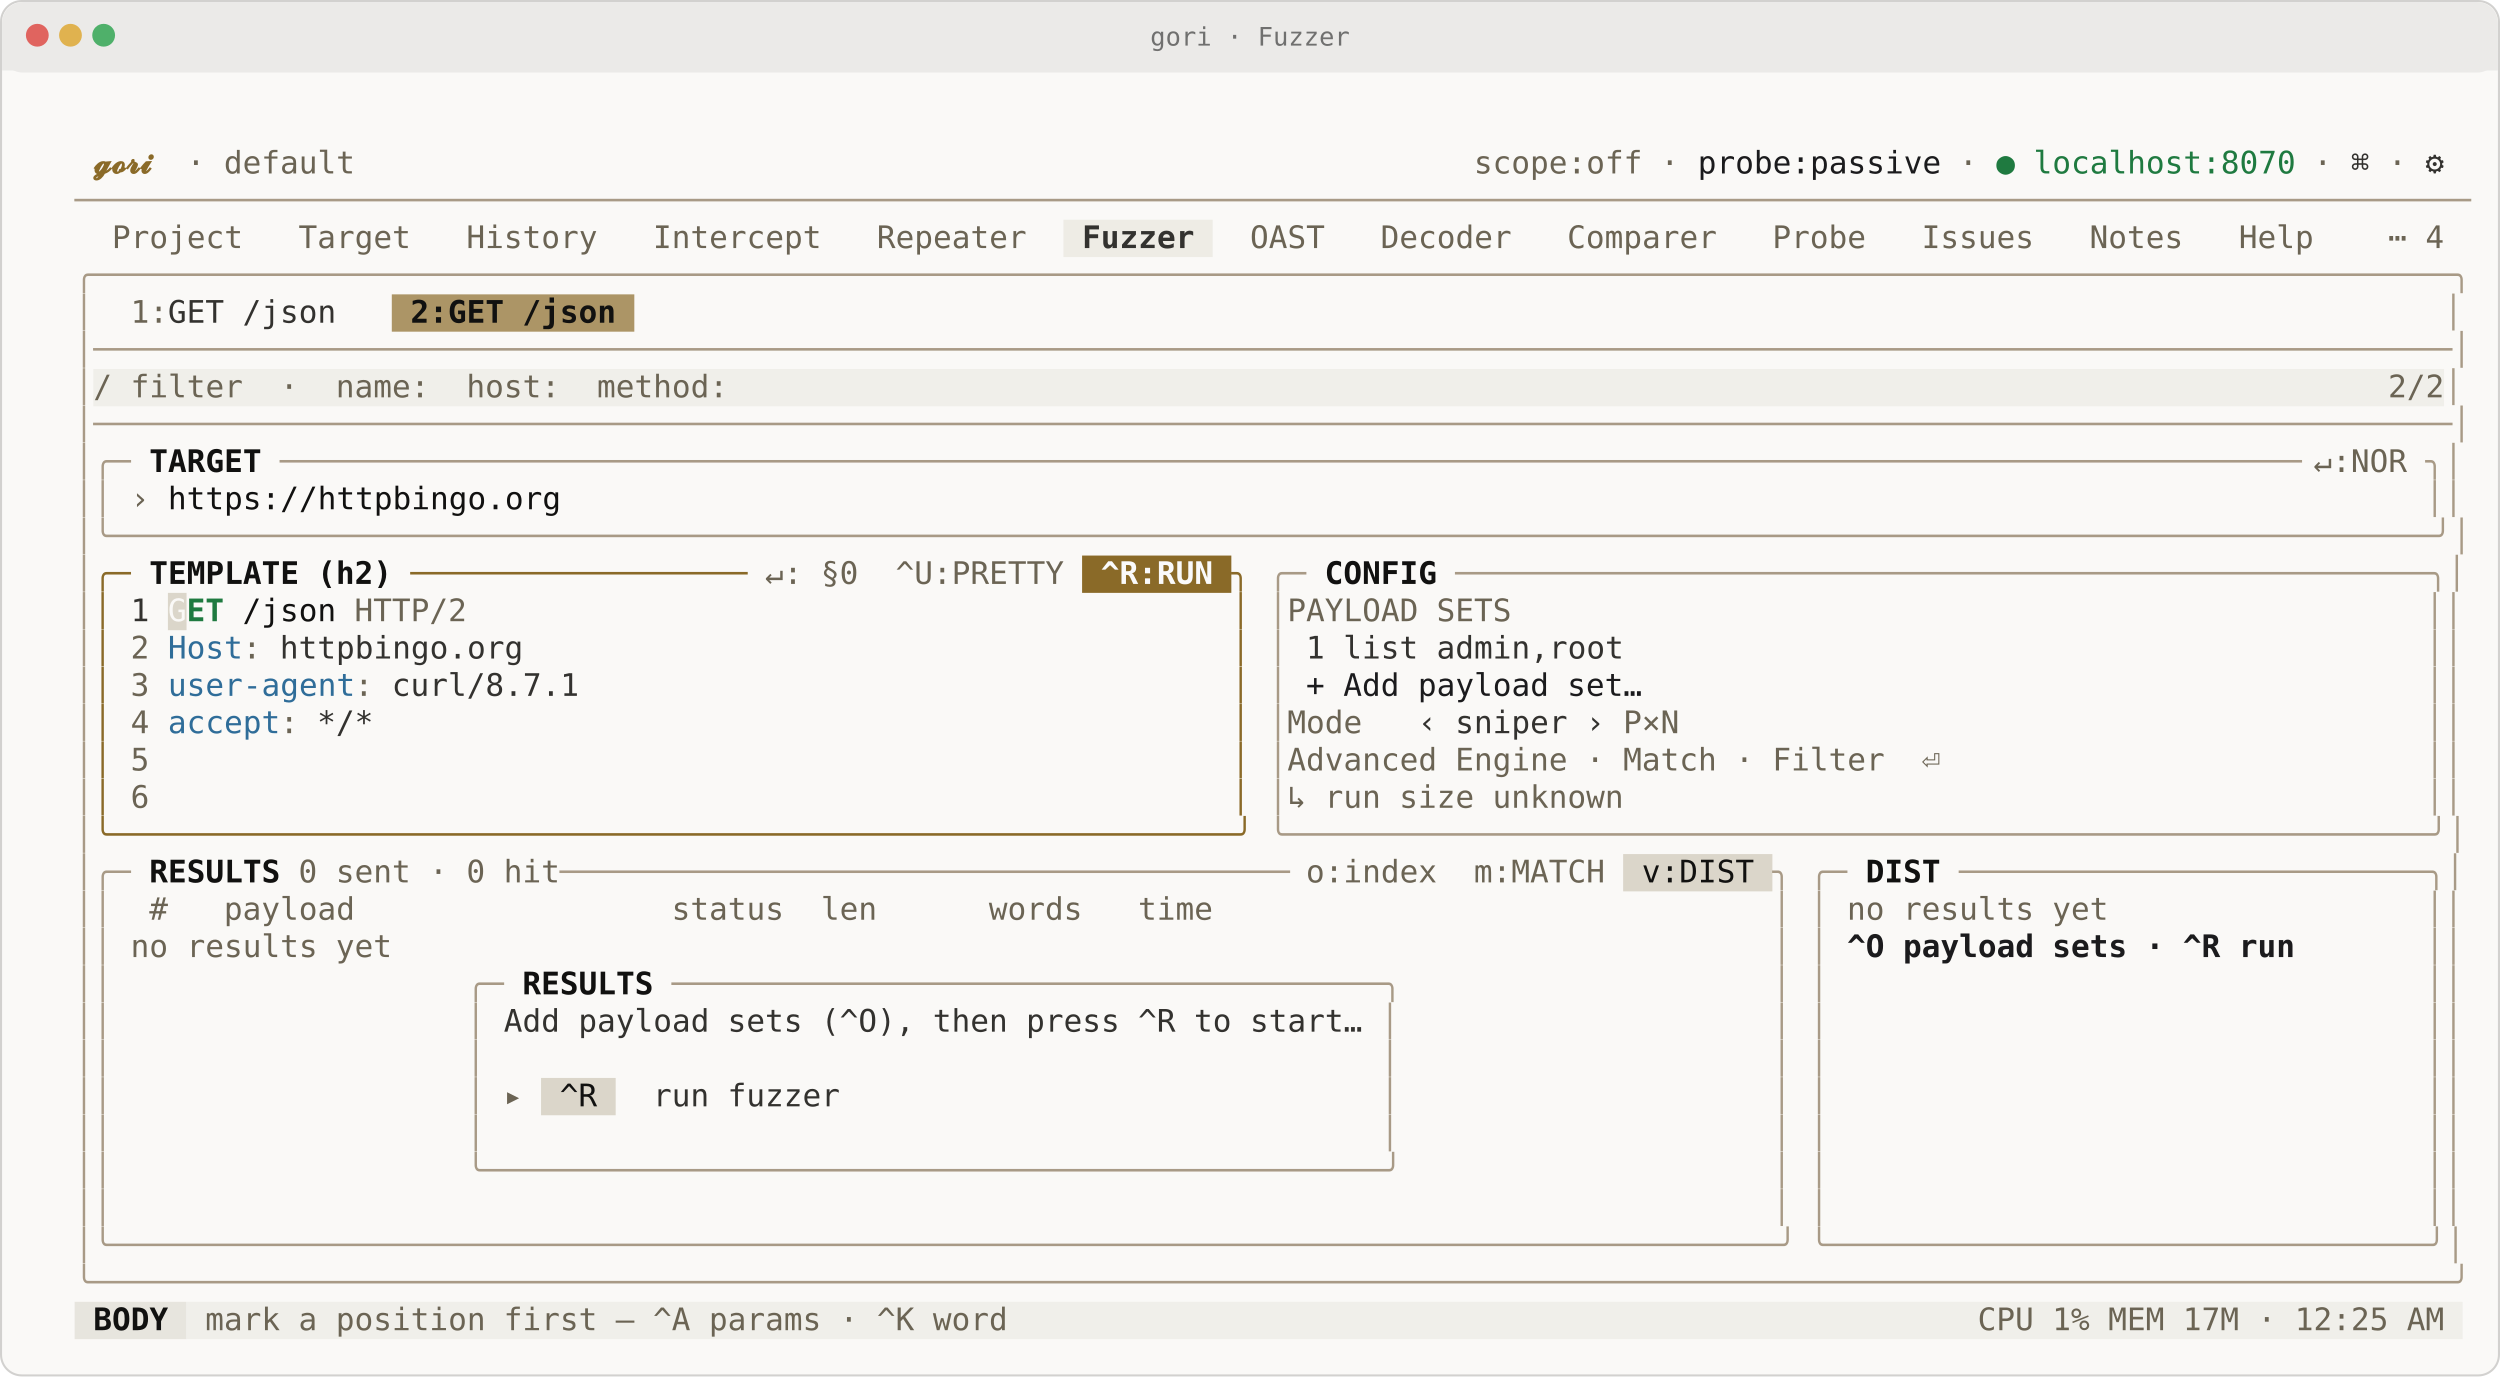
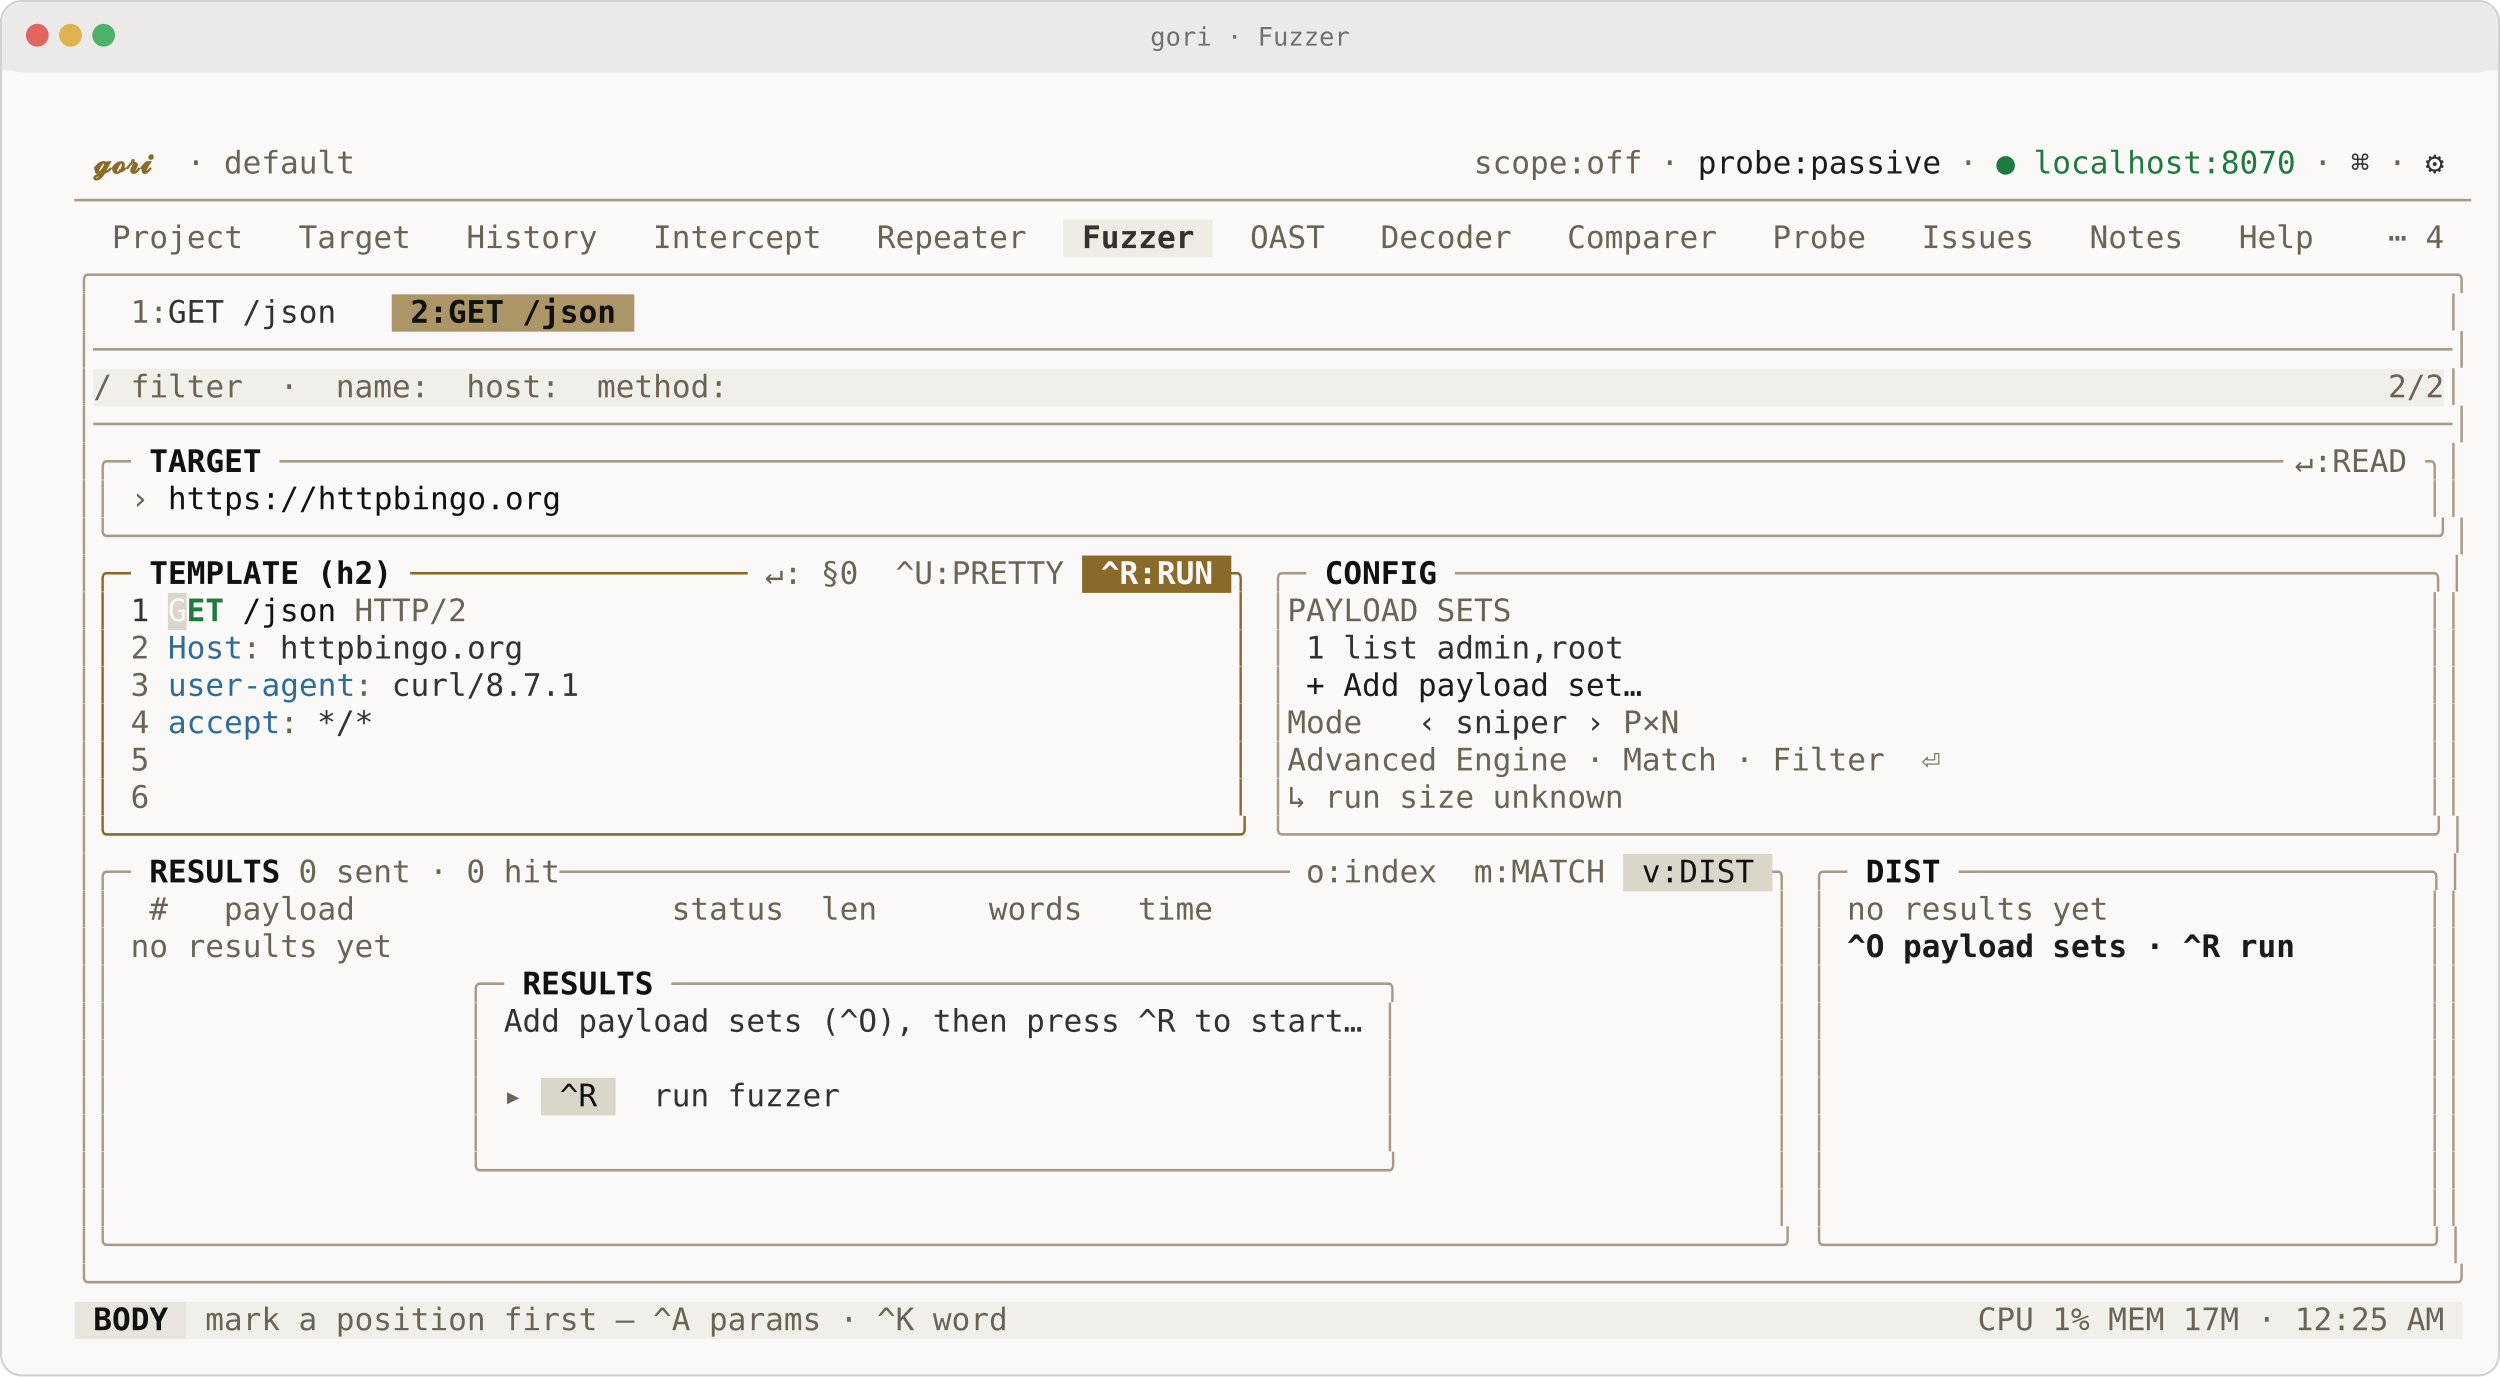
<svg xmlns="http://www.w3.org/2000/svg" width="1206" height="664" viewBox="0 0 1206.0 664.0" font-family="ui-monospace,'SF Mono','JetBrains Mono',Menlo,Consolas,monospace" font-size="15.0px" role="img" aria-label="gori · Fuzzer">
  <rect x="0.5" y="0.5" width="1205.0" height="663.0" rx="10" ry="10" fill="#faf9f7" stroke="#d2d1cf" stroke-width="1" />
  <rect x="1" y="1" width="1204.0" height="34.0" rx="10" ry="10" fill="#ebeae8" />
  <rect x="1" y="24.0" width="1204.0" height="10" fill="#ebeae8" />
  <circle cx="18.0" cy="17.0" r="5.5" fill="#e0645f" />
  <circle cx="34.0" cy="17.0" r="5.5" fill="#e0b24f" />
  <circle cx="50.0" cy="17.0" r="5.5" fill="#4fb06a" />
  <text x="603.0" y="22.0" text-anchor="middle" fill="#70706f" font-size="12.3px">gori · Fuzzer</text>
  <rect x="513.00" y="106.00" width="72.00" height="18.00" fill="#eeece5" />
  <rect x="189.00" y="142.00" width="117.00" height="18.00" fill="#ac9566" />
  <rect x="45.00" y="178.00" width="1134.00" height="18.00" fill="#f0efea" />
  <rect x="522.00" y="268.00" width="72.00" height="18.00" fill="#8a6a28" />
  <rect x="81.00" y="286.00" width="9.00" height="18.00" fill="#dbd6ca" />
  <rect x="783.00" y="412.00" width="72.00" height="18.00" fill="#dbd6ca" />
  <rect x="261.00" y="520.00" width="36.00" height="18.00" fill="#dbd6ca" />
  <rect x="36.00" y="628.00" width="54.00" height="18.00" fill="#e7e5de" />
  <rect x="90.00" y="628.00" width="1098.00" height="18.00" fill="#f0efea" />
  <text x="45.00" y="83.68" textLength="36.00" lengthAdjust="spacingAndGlyphs" fill="#8a6a28" font-weight="700" xml:space="preserve">𝓰𝓸𝓻𝓲</text>
  <text x="90.00" y="83.68" textLength="9.00" lengthAdjust="spacingAndGlyphs" fill="#6b6454" xml:space="preserve">·</text>
  <text x="108.00" y="83.68" textLength="63.00" lengthAdjust="spacingAndGlyphs" fill="#6b6454" xml:space="preserve">default</text>
  <text x="711.00" y="83.68" textLength="81.00" lengthAdjust="spacingAndGlyphs" fill="#6b6454" xml:space="preserve">scope:off</text>
  <text x="801.00" y="83.68" textLength="9.00" lengthAdjust="spacingAndGlyphs" fill="#6b6454" xml:space="preserve">·</text>
  <text x="819.00" y="83.68" textLength="117.00" lengthAdjust="spacingAndGlyphs" fill="#1b1b1d" xml:space="preserve">probe:passive</text>
  <text x="945.00" y="83.68" textLength="9.00" lengthAdjust="spacingAndGlyphs" fill="#6b6454" xml:space="preserve">·</text>
  <text x="963.00" y="83.68" textLength="9.00" lengthAdjust="spacingAndGlyphs" fill="#1f7a40" xml:space="preserve">●</text>
  <text x="981.00" y="83.68" textLength="126.00" lengthAdjust="spacingAndGlyphs" fill="#1f7a40" xml:space="preserve">localhost:8070</text>
  <text x="1116.00" y="83.68" textLength="9.00" lengthAdjust="spacingAndGlyphs" fill="#6b6454" xml:space="preserve">·</text>
  <text x="1134.00" y="83.68" textLength="9.00" lengthAdjust="spacingAndGlyphs" fill="#33322f" xml:space="preserve">⌘</text>
  <text x="1152.00" y="83.68" textLength="9.00" lengthAdjust="spacingAndGlyphs" fill="#6b6454" xml:space="preserve">·</text>
  <text x="1170.00" y="83.68" textLength="9.00" lengthAdjust="spacingAndGlyphs" fill="#33322f" xml:space="preserve">⚙</text>
  <text x="36.00" y="101.68" textLength="1152.00" lengthAdjust="spacingAndGlyphs" fill="#a89a86" xml:space="preserve">────────────────────────────────────────────────────────────────────────────────────────────────────────────────────────────────</text>
  <text x="54.00" y="119.68" textLength="63.00" lengthAdjust="spacingAndGlyphs" fill="#6b6454" xml:space="preserve">Project</text>
  <text x="144.00" y="119.68" textLength="54.00" lengthAdjust="spacingAndGlyphs" fill="#6b6454" xml:space="preserve">Target</text>
  <text x="225.00" y="119.68" textLength="63.00" lengthAdjust="spacingAndGlyphs" fill="#6b6454" xml:space="preserve">History</text>
  <text x="315.00" y="119.68" textLength="81.00" lengthAdjust="spacingAndGlyphs" fill="#6b6454" xml:space="preserve">Intercept</text>
  <text x="423.00" y="119.68" textLength="72.00" lengthAdjust="spacingAndGlyphs" fill="#6b6454" xml:space="preserve">Repeater</text>
  <text x="522.00" y="119.68" textLength="54.00" lengthAdjust="spacingAndGlyphs" fill="#33322f" font-weight="700" xml:space="preserve">Fuzzer</text>
  <text x="603.00" y="119.68" textLength="36.00" lengthAdjust="spacingAndGlyphs" fill="#6b6454" xml:space="preserve">OAST</text>
  <text x="666.00" y="119.68" textLength="63.00" lengthAdjust="spacingAndGlyphs" fill="#6b6454" xml:space="preserve">Decoder</text>
  <text x="756.00" y="119.68" textLength="72.00" lengthAdjust="spacingAndGlyphs" fill="#6b6454" xml:space="preserve">Comparer</text>
  <text x="855.00" y="119.68" textLength="45.00" lengthAdjust="spacingAndGlyphs" fill="#6b6454" xml:space="preserve">Probe</text>
  <text x="927.00" y="119.68" textLength="54.00" lengthAdjust="spacingAndGlyphs" fill="#6b6454" xml:space="preserve">Issues</text>
  <text x="1008.00" y="119.68" textLength="45.00" lengthAdjust="spacingAndGlyphs" fill="#6b6454" xml:space="preserve">Notes</text>
  <text x="1080.00" y="119.68" textLength="36.00" lengthAdjust="spacingAndGlyphs" fill="#6b6454" xml:space="preserve">Help</text>
  <text x="1152.00" y="119.68" textLength="9.00" lengthAdjust="spacingAndGlyphs" fill="#6b6454" xml:space="preserve">⋯</text>
  <text x="1170.00" y="119.68" textLength="9.00" lengthAdjust="spacingAndGlyphs" fill="#6b6454" xml:space="preserve">4</text>
  <text x="36.00" y="137.68" textLength="1152.00" lengthAdjust="spacingAndGlyphs" fill="#a89a86" xml:space="preserve">╭──────────────────────────────────────────────────────────────────────────────────────────────────────────────────────────────╮</text>
  <text x="36.00" y="155.68" textLength="9.00" lengthAdjust="spacingAndGlyphs" fill="#a89a86" xml:space="preserve">│</text>
  <text x="63.00" y="155.68" textLength="18.00" lengthAdjust="spacingAndGlyphs" fill="#6b6454" xml:space="preserve">1:</text>
  <text x="81.00" y="155.68" textLength="27.00" lengthAdjust="spacingAndGlyphs" fill="#33322f" xml:space="preserve">GET</text>
  <text x="117.00" y="155.68" textLength="45.00" lengthAdjust="spacingAndGlyphs" fill="#33322f" xml:space="preserve">/json</text>
  <text x="198.00" y="155.68" textLength="45.00" lengthAdjust="spacingAndGlyphs" fill="#111110" font-weight="700" xml:space="preserve">2:GET</text>
  <text x="252.00" y="155.68" textLength="45.00" lengthAdjust="spacingAndGlyphs" fill="#111110" font-weight="700" xml:space="preserve">/json</text>
  <text x="1179.00" y="155.68" textLength="9.00" lengthAdjust="spacingAndGlyphs" fill="#a89a86" xml:space="preserve">│</text>
  <text x="36.00" y="173.68" textLength="1152.00" lengthAdjust="spacingAndGlyphs" fill="#a89a86" xml:space="preserve">│──────────────────────────────────────────────────────────────────────────────────────────────────────────────────────────────│</text>
  <text x="36.00" y="191.68" textLength="9.00" lengthAdjust="spacingAndGlyphs" fill="#a89a86" xml:space="preserve">│</text>
  <text x="45.00" y="191.68" textLength="9.00" lengthAdjust="spacingAndGlyphs" fill="#6b6454" xml:space="preserve">/</text>
  <text x="63.00" y="191.68" textLength="54.00" lengthAdjust="spacingAndGlyphs" fill="#6b6454" xml:space="preserve">filter</text>
  <text x="135.00" y="191.68" textLength="9.00" lengthAdjust="spacingAndGlyphs" fill="#6b6454" xml:space="preserve">·</text>
  <text x="162.00" y="191.68" textLength="45.00" lengthAdjust="spacingAndGlyphs" fill="#6b6454" xml:space="preserve">name:</text>
  <text x="225.00" y="191.68" textLength="45.00" lengthAdjust="spacingAndGlyphs" fill="#6b6454" xml:space="preserve">host:</text>
  <text x="288.00" y="191.68" textLength="63.00" lengthAdjust="spacingAndGlyphs" fill="#6b6454" xml:space="preserve">method:</text>
  <text x="1152.00" y="191.68" textLength="27.00" lengthAdjust="spacingAndGlyphs" fill="#6b6454" xml:space="preserve">2/2</text>
  <text x="1179.00" y="191.68" textLength="9.00" lengthAdjust="spacingAndGlyphs" fill="#a89a86" xml:space="preserve">│</text>
  <text x="36.00" y="209.68" textLength="1152.00" lengthAdjust="spacingAndGlyphs" fill="#a89a86" xml:space="preserve">│──────────────────────────────────────────────────────────────────────────────────────────────────────────────────────────────│</text>
  <text x="36.00" y="227.68" textLength="27.00" lengthAdjust="spacingAndGlyphs" fill="#a89a86" xml:space="preserve">│╭─</text>
  <text x="72.00" y="227.68" textLength="54.00" lengthAdjust="spacingAndGlyphs" fill="#111110" font-weight="700" xml:space="preserve">TARGET</text>
-   <text x="135.00" y="227.68" textLength="972.00" lengthAdjust="spacingAndGlyphs" fill="#a89a86" xml:space="preserve">────────────────────────────────────────────────────────────────────────────────────────────────────────────</text>
-   <text x="1116.00" y="227.68" textLength="45.00" lengthAdjust="spacingAndGlyphs" fill="#6b6454" xml:space="preserve">↵:NOR</text>
+   <text x="135.00" y="227.68" textLength="963.00" lengthAdjust="spacingAndGlyphs" fill="#a89a86" xml:space="preserve">───────────────────────────────────────────────────────────────────────────────────────────────────────────</text>
+   <text x="1107.00" y="227.68" textLength="54.00" lengthAdjust="spacingAndGlyphs" fill="#6b6454" xml:space="preserve">↵:READ</text>
  <text x="1170.00" y="227.68" textLength="18.00" lengthAdjust="spacingAndGlyphs" fill="#a89a86" xml:space="preserve">╮│</text>
  <text x="36.00" y="245.68" textLength="18.00" lengthAdjust="spacingAndGlyphs" fill="#a89a86" xml:space="preserve">││</text>
  <text x="63.00" y="245.68" textLength="9.00" lengthAdjust="spacingAndGlyphs" fill="#6b6454" xml:space="preserve">›</text>
  <text x="81.00" y="245.68" textLength="189.00" lengthAdjust="spacingAndGlyphs" fill="#111110" xml:space="preserve">https://httpbingo.org</text>
  <text x="1170.00" y="245.68" textLength="18.00" lengthAdjust="spacingAndGlyphs" fill="#a89a86" xml:space="preserve">││</text>
  <text x="36.00" y="263.68" textLength="1152.00" lengthAdjust="spacingAndGlyphs" fill="#a89a86" xml:space="preserve">│╰────────────────────────────────────────────────────────────────────────────────────────────────────────────────────────────╯│</text>
  <text x="36.00" y="281.68" textLength="9.00" lengthAdjust="spacingAndGlyphs" fill="#a89a86" xml:space="preserve">│</text>
  <text x="45.00" y="281.68" textLength="18.00" lengthAdjust="spacingAndGlyphs" fill="#8a6a28" xml:space="preserve">╭─</text>
  <text x="72.00" y="281.68" textLength="72.00" lengthAdjust="spacingAndGlyphs" fill="#111110" font-weight="700" xml:space="preserve">TEMPLATE</text>
  <text x="153.00" y="281.68" textLength="36.00" lengthAdjust="spacingAndGlyphs" fill="#111110" font-weight="700" xml:space="preserve">(h2)</text>
  <text x="198.00" y="281.68" textLength="162.00" lengthAdjust="spacingAndGlyphs" fill="#8a6a28" xml:space="preserve">──────────────────</text>
  <text x="369.00" y="281.68" textLength="18.00" lengthAdjust="spacingAndGlyphs" fill="#6b6454" xml:space="preserve">↵:</text>
  <text x="396.00" y="281.68" textLength="18.00" lengthAdjust="spacingAndGlyphs" fill="#6b6454" xml:space="preserve">§0</text>
  <text x="432.00" y="281.68" textLength="81.00" lengthAdjust="spacingAndGlyphs" fill="#6b6454" xml:space="preserve">^U:PRETTY</text>
  <text x="531.00" y="281.68" textLength="54.00" lengthAdjust="spacingAndGlyphs" fill="#fafafa" font-weight="700" xml:space="preserve">^R:RUN</text>
  <text x="594.00" y="281.68" textLength="9.00" lengthAdjust="spacingAndGlyphs" fill="#8a6a28" xml:space="preserve">╮</text>
  <text x="612.00" y="281.68" textLength="18.00" lengthAdjust="spacingAndGlyphs" fill="#a89a86" xml:space="preserve">╭─</text>
  <text x="639.00" y="281.68" textLength="54.00" lengthAdjust="spacingAndGlyphs" fill="#111110" font-weight="700" xml:space="preserve">CONFIG</text>
  <text x="702.00" y="281.68" textLength="486.00" lengthAdjust="spacingAndGlyphs" fill="#a89a86" xml:space="preserve">────────────────────────────────────────────────────╮│</text>
  <text x="36.00" y="299.68" textLength="9.00" lengthAdjust="spacingAndGlyphs" fill="#a89a86" xml:space="preserve">│</text>
  <text x="45.00" y="299.68" textLength="9.00" lengthAdjust="spacingAndGlyphs" fill="#8a6a28" xml:space="preserve">│</text>
  <text x="63.00" y="299.68" textLength="9.00" lengthAdjust="spacingAndGlyphs" fill="#33322f" xml:space="preserve">1</text>
  <text x="81.00" y="299.68" textLength="9.00" lengthAdjust="spacingAndGlyphs" fill="#faf9f7" xml:space="preserve">G</text>
  <text x="90.00" y="299.68" textLength="18.00" lengthAdjust="spacingAndGlyphs" fill="#1f7a40" font-weight="700" xml:space="preserve">ET</text>
  <text x="117.00" y="299.68" textLength="45.00" lengthAdjust="spacingAndGlyphs" fill="#111110" xml:space="preserve">/json</text>
  <text x="171.00" y="299.68" textLength="54.00" lengthAdjust="spacingAndGlyphs" fill="#6b6454" xml:space="preserve">HTTP/2</text>
  <text x="594.00" y="299.68" textLength="9.00" lengthAdjust="spacingAndGlyphs" fill="#8a6a28" xml:space="preserve">│</text>
  <text x="612.00" y="299.68" textLength="9.00" lengthAdjust="spacingAndGlyphs" fill="#a89a86" xml:space="preserve">│</text>
  <text x="621.00" y="299.68" textLength="63.00" lengthAdjust="spacingAndGlyphs" fill="#6b6454" xml:space="preserve">PAYLOAD</text>
  <text x="693.00" y="299.68" textLength="36.00" lengthAdjust="spacingAndGlyphs" fill="#6b6454" xml:space="preserve">SETS</text>
  <text x="1170.00" y="299.68" textLength="18.00" lengthAdjust="spacingAndGlyphs" fill="#a89a86" xml:space="preserve">││</text>
  <text x="36.00" y="317.68" textLength="9.00" lengthAdjust="spacingAndGlyphs" fill="#a89a86" xml:space="preserve">│</text>
  <text x="45.00" y="317.68" textLength="9.00" lengthAdjust="spacingAndGlyphs" fill="#8a6a28" xml:space="preserve">│</text>
  <text x="63.00" y="317.68" textLength="9.00" lengthAdjust="spacingAndGlyphs" fill="#6b6454" xml:space="preserve">2</text>
  <text x="81.00" y="317.68" textLength="36.00" lengthAdjust="spacingAndGlyphs" fill="#2f6d99" xml:space="preserve">Host</text>
  <text x="117.00" y="317.68" textLength="9.00" lengthAdjust="spacingAndGlyphs" fill="#6b6454" xml:space="preserve">:</text>
  <text x="135.00" y="317.68" textLength="117.00" lengthAdjust="spacingAndGlyphs" fill="#33322f" xml:space="preserve">httpbingo.org</text>
  <text x="594.00" y="317.68" textLength="9.00" lengthAdjust="spacingAndGlyphs" fill="#8a6a28" xml:space="preserve">│</text>
  <text x="612.00" y="317.68" textLength="9.00" lengthAdjust="spacingAndGlyphs" fill="#a89a86" xml:space="preserve">│</text>
  <text x="630.00" y="317.68" textLength="9.00" lengthAdjust="spacingAndGlyphs" fill="#33322f" xml:space="preserve">1</text>
  <text x="648.00" y="317.68" textLength="36.00" lengthAdjust="spacingAndGlyphs" fill="#33322f" xml:space="preserve">list</text>
  <text x="693.00" y="317.68" textLength="90.00" lengthAdjust="spacingAndGlyphs" fill="#33322f" xml:space="preserve">admin,root</text>
  <text x="1170.00" y="317.68" textLength="18.00" lengthAdjust="spacingAndGlyphs" fill="#a89a86" xml:space="preserve">││</text>
  <text x="36.00" y="335.68" textLength="9.00" lengthAdjust="spacingAndGlyphs" fill="#a89a86" xml:space="preserve">│</text>
  <text x="45.00" y="335.68" textLength="9.00" lengthAdjust="spacingAndGlyphs" fill="#8a6a28" xml:space="preserve">│</text>
  <text x="63.00" y="335.68" textLength="9.00" lengthAdjust="spacingAndGlyphs" fill="#6b6454" xml:space="preserve">3</text>
  <text x="81.00" y="335.68" textLength="90.00" lengthAdjust="spacingAndGlyphs" fill="#2f6d99" xml:space="preserve">user-agent</text>
  <text x="171.00" y="335.68" textLength="9.00" lengthAdjust="spacingAndGlyphs" fill="#6b6454" xml:space="preserve">:</text>
  <text x="189.00" y="335.68" textLength="90.00" lengthAdjust="spacingAndGlyphs" fill="#33322f" xml:space="preserve">curl/8.7.1</text>
  <text x="594.00" y="335.68" textLength="9.00" lengthAdjust="spacingAndGlyphs" fill="#8a6a28" xml:space="preserve">│</text>
  <text x="612.00" y="335.68" textLength="9.00" lengthAdjust="spacingAndGlyphs" fill="#a89a86" xml:space="preserve">│</text>
  <text x="630.00" y="335.68" textLength="9.00" lengthAdjust="spacingAndGlyphs" fill="#1b1b1d" xml:space="preserve">+</text>
  <text x="648.00" y="335.68" textLength="27.00" lengthAdjust="spacingAndGlyphs" fill="#1b1b1d" xml:space="preserve">Add</text>
  <text x="684.00" y="335.68" textLength="63.00" lengthAdjust="spacingAndGlyphs" fill="#1b1b1d" xml:space="preserve">payload</text>
  <text x="756.00" y="335.68" textLength="36.00" lengthAdjust="spacingAndGlyphs" fill="#1b1b1d" xml:space="preserve">set…</text>
  <text x="1170.00" y="335.68" textLength="18.00" lengthAdjust="spacingAndGlyphs" fill="#a89a86" xml:space="preserve">││</text>
  <text x="36.00" y="353.68" textLength="9.00" lengthAdjust="spacingAndGlyphs" fill="#a89a86" xml:space="preserve">│</text>
  <text x="45.00" y="353.68" textLength="9.00" lengthAdjust="spacingAndGlyphs" fill="#8a6a28" xml:space="preserve">│</text>
  <text x="63.00" y="353.68" textLength="9.00" lengthAdjust="spacingAndGlyphs" fill="#6b6454" xml:space="preserve">4</text>
  <text x="81.00" y="353.68" textLength="54.00" lengthAdjust="spacingAndGlyphs" fill="#2f6d99" xml:space="preserve">accept</text>
  <text x="135.00" y="353.68" textLength="9.00" lengthAdjust="spacingAndGlyphs" fill="#6b6454" xml:space="preserve">:</text>
  <text x="153.00" y="353.68" textLength="27.00" lengthAdjust="spacingAndGlyphs" fill="#33322f" xml:space="preserve">*/*</text>
  <text x="594.00" y="353.68" textLength="9.00" lengthAdjust="spacingAndGlyphs" fill="#8a6a28" xml:space="preserve">│</text>
  <text x="612.00" y="353.68" textLength="9.00" lengthAdjust="spacingAndGlyphs" fill="#a89a86" xml:space="preserve">│</text>
  <text x="621.00" y="353.68" textLength="36.00" lengthAdjust="spacingAndGlyphs" fill="#6b6454" xml:space="preserve">Mode</text>
  <text x="684.00" y="353.68" textLength="9.00" lengthAdjust="spacingAndGlyphs" fill="#33322f" xml:space="preserve">‹</text>
  <text x="702.00" y="353.68" textLength="54.00" lengthAdjust="spacingAndGlyphs" fill="#33322f" xml:space="preserve">sniper</text>
  <text x="765.00" y="353.68" textLength="9.00" lengthAdjust="spacingAndGlyphs" fill="#33322f" xml:space="preserve">›</text>
  <text x="783.00" y="353.68" textLength="27.00" lengthAdjust="spacingAndGlyphs" fill="#6b6454" xml:space="preserve">P×N</text>
  <text x="1170.00" y="353.68" textLength="18.00" lengthAdjust="spacingAndGlyphs" fill="#a89a86" xml:space="preserve">││</text>
  <text x="36.00" y="371.68" textLength="9.00" lengthAdjust="spacingAndGlyphs" fill="#a89a86" xml:space="preserve">│</text>
  <text x="45.00" y="371.68" textLength="9.00" lengthAdjust="spacingAndGlyphs" fill="#8a6a28" xml:space="preserve">│</text>
  <text x="63.00" y="371.68" textLength="9.00" lengthAdjust="spacingAndGlyphs" fill="#6b6454" xml:space="preserve">5</text>
  <text x="594.00" y="371.68" textLength="9.00" lengthAdjust="spacingAndGlyphs" fill="#8a6a28" xml:space="preserve">│</text>
  <text x="612.00" y="371.68" textLength="9.00" lengthAdjust="spacingAndGlyphs" fill="#a89a86" xml:space="preserve">│</text>
  <text x="621.00" y="371.68" textLength="72.00" lengthAdjust="spacingAndGlyphs" fill="#6b6454" xml:space="preserve">Advanced</text>
  <text x="702.00" y="371.68" textLength="54.00" lengthAdjust="spacingAndGlyphs" fill="#6b6454" xml:space="preserve">Engine</text>
  <text x="765.00" y="371.68" textLength="9.00" lengthAdjust="spacingAndGlyphs" fill="#6b6454" xml:space="preserve">·</text>
  <text x="783.00" y="371.68" textLength="45.00" lengthAdjust="spacingAndGlyphs" fill="#6b6454" xml:space="preserve">Match</text>
  <text x="837.00" y="371.68" textLength="9.00" lengthAdjust="spacingAndGlyphs" fill="#6b6454" xml:space="preserve">·</text>
  <text x="855.00" y="371.68" textLength="54.00" lengthAdjust="spacingAndGlyphs" fill="#6b6454" xml:space="preserve">Filter</text>
  <text x="927.00" y="371.68" textLength="9.00" lengthAdjust="spacingAndGlyphs" fill="#6b6454" xml:space="preserve">⏎</text>
  <text x="1170.00" y="371.68" textLength="18.00" lengthAdjust="spacingAndGlyphs" fill="#a89a86" xml:space="preserve">││</text>
  <text x="36.00" y="389.68" textLength="9.00" lengthAdjust="spacingAndGlyphs" fill="#a89a86" xml:space="preserve">│</text>
  <text x="45.00" y="389.68" textLength="9.00" lengthAdjust="spacingAndGlyphs" fill="#8a6a28" xml:space="preserve">│</text>
  <text x="63.00" y="389.68" textLength="9.00" lengthAdjust="spacingAndGlyphs" fill="#6b6454" xml:space="preserve">6</text>
  <text x="594.00" y="389.68" textLength="9.00" lengthAdjust="spacingAndGlyphs" fill="#8a6a28" xml:space="preserve">│</text>
  <text x="612.00" y="389.68" textLength="9.00" lengthAdjust="spacingAndGlyphs" fill="#a89a86" xml:space="preserve">│</text>
  <text x="621.00" y="389.68" textLength="9.00" lengthAdjust="spacingAndGlyphs" fill="#6b6454" xml:space="preserve">↳</text>
  <text x="639.00" y="389.68" textLength="27.00" lengthAdjust="spacingAndGlyphs" fill="#6b6454" xml:space="preserve">run</text>
  <text x="675.00" y="389.68" textLength="36.00" lengthAdjust="spacingAndGlyphs" fill="#6b6454" xml:space="preserve">size</text>
  <text x="720.00" y="389.68" textLength="63.00" lengthAdjust="spacingAndGlyphs" fill="#6b6454" xml:space="preserve">unknown</text>
  <text x="1170.00" y="389.68" textLength="18.00" lengthAdjust="spacingAndGlyphs" fill="#a89a86" xml:space="preserve">││</text>
  <text x="36.00" y="407.68" textLength="9.00" lengthAdjust="spacingAndGlyphs" fill="#a89a86" xml:space="preserve">│</text>
  <text x="45.00" y="407.68" textLength="558.00" lengthAdjust="spacingAndGlyphs" fill="#8a6a28" xml:space="preserve">╰────────────────────────────────────────────────────────────╯</text>
  <text x="612.00" y="407.68" textLength="576.00" lengthAdjust="spacingAndGlyphs" fill="#a89a86" xml:space="preserve">╰─────────────────────────────────────────────────────────────╯│</text>
  <text x="36.00" y="425.68" textLength="27.00" lengthAdjust="spacingAndGlyphs" fill="#a89a86" xml:space="preserve">│╭─</text>
  <text x="72.00" y="425.68" textLength="63.00" lengthAdjust="spacingAndGlyphs" fill="#111110" font-weight="700" xml:space="preserve">RESULTS</text>
  <text x="144.00" y="425.68" textLength="9.00" lengthAdjust="spacingAndGlyphs" fill="#6b6454" xml:space="preserve">0</text>
  <text x="162.00" y="425.68" textLength="36.00" lengthAdjust="spacingAndGlyphs" fill="#6b6454" xml:space="preserve">sent</text>
  <text x="207.00" y="425.68" textLength="9.00" lengthAdjust="spacingAndGlyphs" fill="#6b6454" xml:space="preserve">·</text>
  <text x="225.00" y="425.68" textLength="9.00" lengthAdjust="spacingAndGlyphs" fill="#6b6454" xml:space="preserve">0</text>
  <text x="243.00" y="425.68" textLength="27.00" lengthAdjust="spacingAndGlyphs" fill="#6b6454" xml:space="preserve">hit</text>
  <text x="270.00" y="425.68" textLength="351.00" lengthAdjust="spacingAndGlyphs" fill="#a89a86" xml:space="preserve">───────────────────────────────────────</text>
  <text x="630.00" y="425.68" textLength="63.00" lengthAdjust="spacingAndGlyphs" fill="#6b6454" xml:space="preserve">o:index</text>
  <text x="711.00" y="425.68" textLength="63.00" lengthAdjust="spacingAndGlyphs" fill="#6b6454" xml:space="preserve">m:MATCH</text>
  <text x="792.00" y="425.68" textLength="54.00" lengthAdjust="spacingAndGlyphs" fill="#111110" xml:space="preserve">v:DIST</text>
  <text x="855.00" y="425.68" textLength="9.00" lengthAdjust="spacingAndGlyphs" fill="#a89a86" xml:space="preserve">╮</text>
  <text x="873.00" y="425.68" textLength="18.00" lengthAdjust="spacingAndGlyphs" fill="#a89a86" xml:space="preserve">╭─</text>
  <text x="900.00" y="425.68" textLength="36.00" lengthAdjust="spacingAndGlyphs" fill="#111110" font-weight="700" xml:space="preserve">DIST</text>
  <text x="945.00" y="425.68" textLength="243.00" lengthAdjust="spacingAndGlyphs" fill="#a89a86" xml:space="preserve">─────────────────────────╮│</text>
  <text x="36.00" y="443.68" textLength="18.00" lengthAdjust="spacingAndGlyphs" fill="#a89a86" xml:space="preserve">││</text>
  <text x="72.00" y="443.68" textLength="9.00" lengthAdjust="spacingAndGlyphs" fill="#6b6454" xml:space="preserve">#</text>
  <text x="108.00" y="443.68" textLength="63.00" lengthAdjust="spacingAndGlyphs" fill="#6b6454" xml:space="preserve">payload</text>
  <text x="324.00" y="443.68" textLength="54.00" lengthAdjust="spacingAndGlyphs" fill="#6b6454" xml:space="preserve">status</text>
  <text x="396.00" y="443.68" textLength="27.00" lengthAdjust="spacingAndGlyphs" fill="#6b6454" xml:space="preserve">len</text>
  <text x="477.00" y="443.68" textLength="45.00" lengthAdjust="spacingAndGlyphs" fill="#6b6454" xml:space="preserve">words</text>
  <text x="549.00" y="443.68" textLength="36.00" lengthAdjust="spacingAndGlyphs" fill="#6b6454" xml:space="preserve">time</text>
  <text x="855.00" y="443.68" textLength="9.00" lengthAdjust="spacingAndGlyphs" fill="#a89a86" xml:space="preserve">│</text>
  <text x="873.00" y="443.68" textLength="9.00" lengthAdjust="spacingAndGlyphs" fill="#a89a86" xml:space="preserve">│</text>
  <text x="891.00" y="443.68" textLength="18.00" lengthAdjust="spacingAndGlyphs" fill="#6b6454" xml:space="preserve">no</text>
  <text x="918.00" y="443.68" textLength="63.00" lengthAdjust="spacingAndGlyphs" fill="#6b6454" xml:space="preserve">results</text>
  <text x="990.00" y="443.68" textLength="27.00" lengthAdjust="spacingAndGlyphs" fill="#6b6454" xml:space="preserve">yet</text>
  <text x="1170.00" y="443.68" textLength="18.00" lengthAdjust="spacingAndGlyphs" fill="#a89a86" xml:space="preserve">││</text>
  <text x="36.00" y="461.68" textLength="18.00" lengthAdjust="spacingAndGlyphs" fill="#a89a86" xml:space="preserve">││</text>
  <text x="63.00" y="461.68" textLength="18.00" lengthAdjust="spacingAndGlyphs" fill="#6b6454" xml:space="preserve">no</text>
  <text x="90.00" y="461.68" textLength="63.00" lengthAdjust="spacingAndGlyphs" fill="#6b6454" xml:space="preserve">results</text>
  <text x="162.00" y="461.68" textLength="27.00" lengthAdjust="spacingAndGlyphs" fill="#6b6454" xml:space="preserve">yet</text>
  <text x="855.00" y="461.68" textLength="9.00" lengthAdjust="spacingAndGlyphs" fill="#a89a86" xml:space="preserve">│</text>
  <text x="873.00" y="461.68" textLength="9.00" lengthAdjust="spacingAndGlyphs" fill="#a89a86" xml:space="preserve">│</text>
  <text x="891.00" y="461.68" textLength="18.00" lengthAdjust="spacingAndGlyphs" fill="#1b1b1d" font-weight="700" xml:space="preserve">^O</text>
  <text x="918.00" y="461.68" textLength="63.00" lengthAdjust="spacingAndGlyphs" fill="#1b1b1d" font-weight="700" xml:space="preserve">payload</text>
  <text x="990.00" y="461.68" textLength="36.00" lengthAdjust="spacingAndGlyphs" fill="#1b1b1d" font-weight="700" xml:space="preserve">sets</text>
  <text x="1035.00" y="461.68" textLength="9.00" lengthAdjust="spacingAndGlyphs" fill="#1b1b1d" font-weight="700" xml:space="preserve">·</text>
  <text x="1053.00" y="461.68" textLength="18.00" lengthAdjust="spacingAndGlyphs" fill="#1b1b1d" font-weight="700" xml:space="preserve">^R</text>
  <text x="1080.00" y="461.68" textLength="27.00" lengthAdjust="spacingAndGlyphs" fill="#1b1b1d" font-weight="700" xml:space="preserve">run</text>
  <text x="1170.00" y="461.68" textLength="18.00" lengthAdjust="spacingAndGlyphs" fill="#a89a86" xml:space="preserve">││</text>
  <text x="36.00" y="479.68" textLength="18.00" lengthAdjust="spacingAndGlyphs" fill="#a89a86" xml:space="preserve">││</text>
  <text x="225.00" y="479.68" textLength="18.00" lengthAdjust="spacingAndGlyphs" fill="#a89a86" xml:space="preserve">╭─</text>
  <text x="252.00" y="479.68" textLength="63.00" lengthAdjust="spacingAndGlyphs" fill="#111110" font-weight="700" xml:space="preserve">RESULTS</text>
  <text x="324.00" y="479.68" textLength="351.00" lengthAdjust="spacingAndGlyphs" fill="#a89a86" xml:space="preserve">──────────────────────────────────────╮</text>
  <text x="855.00" y="479.68" textLength="9.00" lengthAdjust="spacingAndGlyphs" fill="#a89a86" xml:space="preserve">│</text>
  <text x="873.00" y="479.68" textLength="9.00" lengthAdjust="spacingAndGlyphs" fill="#a89a86" xml:space="preserve">│</text>
  <text x="1170.00" y="479.68" textLength="18.00" lengthAdjust="spacingAndGlyphs" fill="#a89a86" xml:space="preserve">││</text>
  <text x="36.00" y="497.68" textLength="18.00" lengthAdjust="spacingAndGlyphs" fill="#a89a86" xml:space="preserve">││</text>
  <text x="225.00" y="497.68" textLength="9.00" lengthAdjust="spacingAndGlyphs" fill="#a89a86" xml:space="preserve">│</text>
  <text x="243.00" y="497.68" textLength="27.00" lengthAdjust="spacingAndGlyphs" fill="#33322f" xml:space="preserve">Add</text>
  <text x="279.00" y="497.68" textLength="63.00" lengthAdjust="spacingAndGlyphs" fill="#33322f" xml:space="preserve">payload</text>
  <text x="351.00" y="497.68" textLength="36.00" lengthAdjust="spacingAndGlyphs" fill="#33322f" xml:space="preserve">sets</text>
  <text x="396.00" y="497.68" textLength="45.00" lengthAdjust="spacingAndGlyphs" fill="#33322f" xml:space="preserve">(^O),</text>
  <text x="450.00" y="497.68" textLength="36.00" lengthAdjust="spacingAndGlyphs" fill="#33322f" xml:space="preserve">then</text>
  <text x="495.00" y="497.68" textLength="45.00" lengthAdjust="spacingAndGlyphs" fill="#33322f" xml:space="preserve">press</text>
  <text x="549.00" y="497.68" textLength="18.00" lengthAdjust="spacingAndGlyphs" fill="#33322f" xml:space="preserve">^R</text>
  <text x="576.00" y="497.68" textLength="18.00" lengthAdjust="spacingAndGlyphs" fill="#33322f" xml:space="preserve">to</text>
  <text x="603.00" y="497.68" textLength="54.00" lengthAdjust="spacingAndGlyphs" fill="#33322f" xml:space="preserve">start…</text>
  <text x="666.00" y="497.68" textLength="9.00" lengthAdjust="spacingAndGlyphs" fill="#a89a86" xml:space="preserve">│</text>
  <text x="855.00" y="497.68" textLength="9.00" lengthAdjust="spacingAndGlyphs" fill="#a89a86" xml:space="preserve">│</text>
  <text x="873.00" y="497.68" textLength="9.00" lengthAdjust="spacingAndGlyphs" fill="#a89a86" xml:space="preserve">│</text>
  <text x="1170.00" y="497.68" textLength="18.00" lengthAdjust="spacingAndGlyphs" fill="#a89a86" xml:space="preserve">││</text>
  <text x="36.00" y="515.68" textLength="18.00" lengthAdjust="spacingAndGlyphs" fill="#a89a86" xml:space="preserve">││</text>
  <text x="225.00" y="515.68" textLength="9.00" lengthAdjust="spacingAndGlyphs" fill="#a89a86" xml:space="preserve">│</text>
  <text x="666.00" y="515.68" textLength="9.00" lengthAdjust="spacingAndGlyphs" fill="#a89a86" xml:space="preserve">│</text>
  <text x="855.00" y="515.68" textLength="9.00" lengthAdjust="spacingAndGlyphs" fill="#a89a86" xml:space="preserve">│</text>
  <text x="873.00" y="515.68" textLength="9.00" lengthAdjust="spacingAndGlyphs" fill="#a89a86" xml:space="preserve">│</text>
  <text x="1170.00" y="515.68" textLength="18.00" lengthAdjust="spacingAndGlyphs" fill="#a89a86" xml:space="preserve">││</text>
  <text x="36.00" y="533.68" textLength="18.00" lengthAdjust="spacingAndGlyphs" fill="#a89a86" xml:space="preserve">││</text>
  <text x="225.00" y="533.68" textLength="9.00" lengthAdjust="spacingAndGlyphs" fill="#a89a86" xml:space="preserve">│</text>
  <text x="243.00" y="533.68" textLength="9.00" lengthAdjust="spacingAndGlyphs" fill="#6b6454" xml:space="preserve">▸</text>
  <text x="270.00" y="533.68" textLength="18.00" lengthAdjust="spacingAndGlyphs" fill="#111110" xml:space="preserve">^R</text>
  <text x="315.00" y="533.68" textLength="27.00" lengthAdjust="spacingAndGlyphs" fill="#33322f" xml:space="preserve">run</text>
  <text x="351.00" y="533.68" textLength="54.00" lengthAdjust="spacingAndGlyphs" fill="#33322f" xml:space="preserve">fuzzer</text>
  <text x="666.00" y="533.68" textLength="9.00" lengthAdjust="spacingAndGlyphs" fill="#a89a86" xml:space="preserve">│</text>
  <text x="855.00" y="533.68" textLength="9.00" lengthAdjust="spacingAndGlyphs" fill="#a89a86" xml:space="preserve">│</text>
  <text x="873.00" y="533.68" textLength="9.00" lengthAdjust="spacingAndGlyphs" fill="#a89a86" xml:space="preserve">│</text>
  <text x="1170.00" y="533.68" textLength="18.00" lengthAdjust="spacingAndGlyphs" fill="#a89a86" xml:space="preserve">││</text>
  <text x="36.00" y="551.68" textLength="18.00" lengthAdjust="spacingAndGlyphs" fill="#a89a86" xml:space="preserve">││</text>
  <text x="225.00" y="551.68" textLength="9.00" lengthAdjust="spacingAndGlyphs" fill="#a89a86" xml:space="preserve">│</text>
  <text x="666.00" y="551.68" textLength="9.00" lengthAdjust="spacingAndGlyphs" fill="#a89a86" xml:space="preserve">│</text>
  <text x="855.00" y="551.68" textLength="9.00" lengthAdjust="spacingAndGlyphs" fill="#a89a86" xml:space="preserve">│</text>
  <text x="873.00" y="551.68" textLength="9.00" lengthAdjust="spacingAndGlyphs" fill="#a89a86" xml:space="preserve">│</text>
  <text x="1170.00" y="551.68" textLength="18.00" lengthAdjust="spacingAndGlyphs" fill="#a89a86" xml:space="preserve">││</text>
  <text x="36.00" y="569.68" textLength="18.00" lengthAdjust="spacingAndGlyphs" fill="#a89a86" xml:space="preserve">││</text>
  <text x="225.00" y="569.68" textLength="450.00" lengthAdjust="spacingAndGlyphs" fill="#a89a86" xml:space="preserve">╰────────────────────────────────────────────────╯</text>
  <text x="855.00" y="569.68" textLength="9.00" lengthAdjust="spacingAndGlyphs" fill="#a89a86" xml:space="preserve">│</text>
  <text x="873.00" y="569.68" textLength="9.00" lengthAdjust="spacingAndGlyphs" fill="#a89a86" xml:space="preserve">│</text>
  <text x="1170.00" y="569.68" textLength="18.00" lengthAdjust="spacingAndGlyphs" fill="#a89a86" xml:space="preserve">││</text>
  <text x="36.00" y="587.68" textLength="18.00" lengthAdjust="spacingAndGlyphs" fill="#a89a86" xml:space="preserve">││</text>
  <text x="855.00" y="587.68" textLength="9.00" lengthAdjust="spacingAndGlyphs" fill="#a89a86" xml:space="preserve">│</text>
  <text x="873.00" y="587.68" textLength="9.00" lengthAdjust="spacingAndGlyphs" fill="#a89a86" xml:space="preserve">│</text>
  <text x="1170.00" y="587.68" textLength="18.00" lengthAdjust="spacingAndGlyphs" fill="#a89a86" xml:space="preserve">││</text>
  <text x="36.00" y="605.68" textLength="828.00" lengthAdjust="spacingAndGlyphs" fill="#a89a86" xml:space="preserve">│╰─────────────────────────────────────────────────────────────────────────────────────────╯</text>
  <text x="873.00" y="605.68" textLength="315.00" lengthAdjust="spacingAndGlyphs" fill="#a89a86" xml:space="preserve">╰────────────────────────────────╯│</text>
  <text x="36.00" y="623.68" textLength="1152.00" lengthAdjust="spacingAndGlyphs" fill="#a89a86" xml:space="preserve">╰──────────────────────────────────────────────────────────────────────────────────────────────────────────────────────────────╯</text>
  <text x="45.00" y="641.68" textLength="36.00" lengthAdjust="spacingAndGlyphs" fill="#111110" font-weight="700" xml:space="preserve">BODY</text>
  <text x="99.00" y="641.68" textLength="36.00" lengthAdjust="spacingAndGlyphs" fill="#6b6454" xml:space="preserve">mark</text>
  <text x="144.00" y="641.68" textLength="9.00" lengthAdjust="spacingAndGlyphs" fill="#6b6454" xml:space="preserve">a</text>
  <text x="162.00" y="641.68" textLength="72.00" lengthAdjust="spacingAndGlyphs" fill="#6b6454" xml:space="preserve">position</text>
  <text x="243.00" y="641.68" textLength="45.00" lengthAdjust="spacingAndGlyphs" fill="#6b6454" xml:space="preserve">first</text>
  <text x="297.00" y="641.68" textLength="9.00" lengthAdjust="spacingAndGlyphs" fill="#6b6454" xml:space="preserve">—</text>
  <text x="315.00" y="641.68" textLength="18.00" lengthAdjust="spacingAndGlyphs" fill="#6b6454" xml:space="preserve">^A</text>
  <text x="342.00" y="641.68" textLength="54.00" lengthAdjust="spacingAndGlyphs" fill="#6b6454" xml:space="preserve">params</text>
  <text x="405.00" y="641.68" textLength="9.00" lengthAdjust="spacingAndGlyphs" fill="#6b6454" xml:space="preserve">·</text>
  <text x="423.00" y="641.68" textLength="18.00" lengthAdjust="spacingAndGlyphs" fill="#6b6454" xml:space="preserve">^K</text>
  <text x="450.00" y="641.68" textLength="36.00" lengthAdjust="spacingAndGlyphs" fill="#6b6454" xml:space="preserve">word</text>
  <text x="954.00" y="641.68" textLength="27.00" lengthAdjust="spacingAndGlyphs" fill="#6b6454" xml:space="preserve">CPU</text>
  <text x="990.00" y="641.68" textLength="18.00" lengthAdjust="spacingAndGlyphs" fill="#6b6454" xml:space="preserve">1%</text>
  <text x="1017.00" y="641.68" textLength="27.00" lengthAdjust="spacingAndGlyphs" fill="#6b6454" xml:space="preserve">MEM</text>
  <text x="1053.00" y="641.68" textLength="27.00" lengthAdjust="spacingAndGlyphs" fill="#6b6454" xml:space="preserve">17M</text>
  <text x="1089.00" y="641.68" textLength="9.00" lengthAdjust="spacingAndGlyphs" fill="#6b6454" xml:space="preserve">·</text>
  <text x="1107.00" y="641.68" textLength="45.00" lengthAdjust="spacingAndGlyphs" fill="#6b6454" xml:space="preserve">12:25</text>
  <text x="1161.00" y="641.68" textLength="18.00" lengthAdjust="spacingAndGlyphs" fill="#6b6454" xml:space="preserve">AM</text>
</svg>
